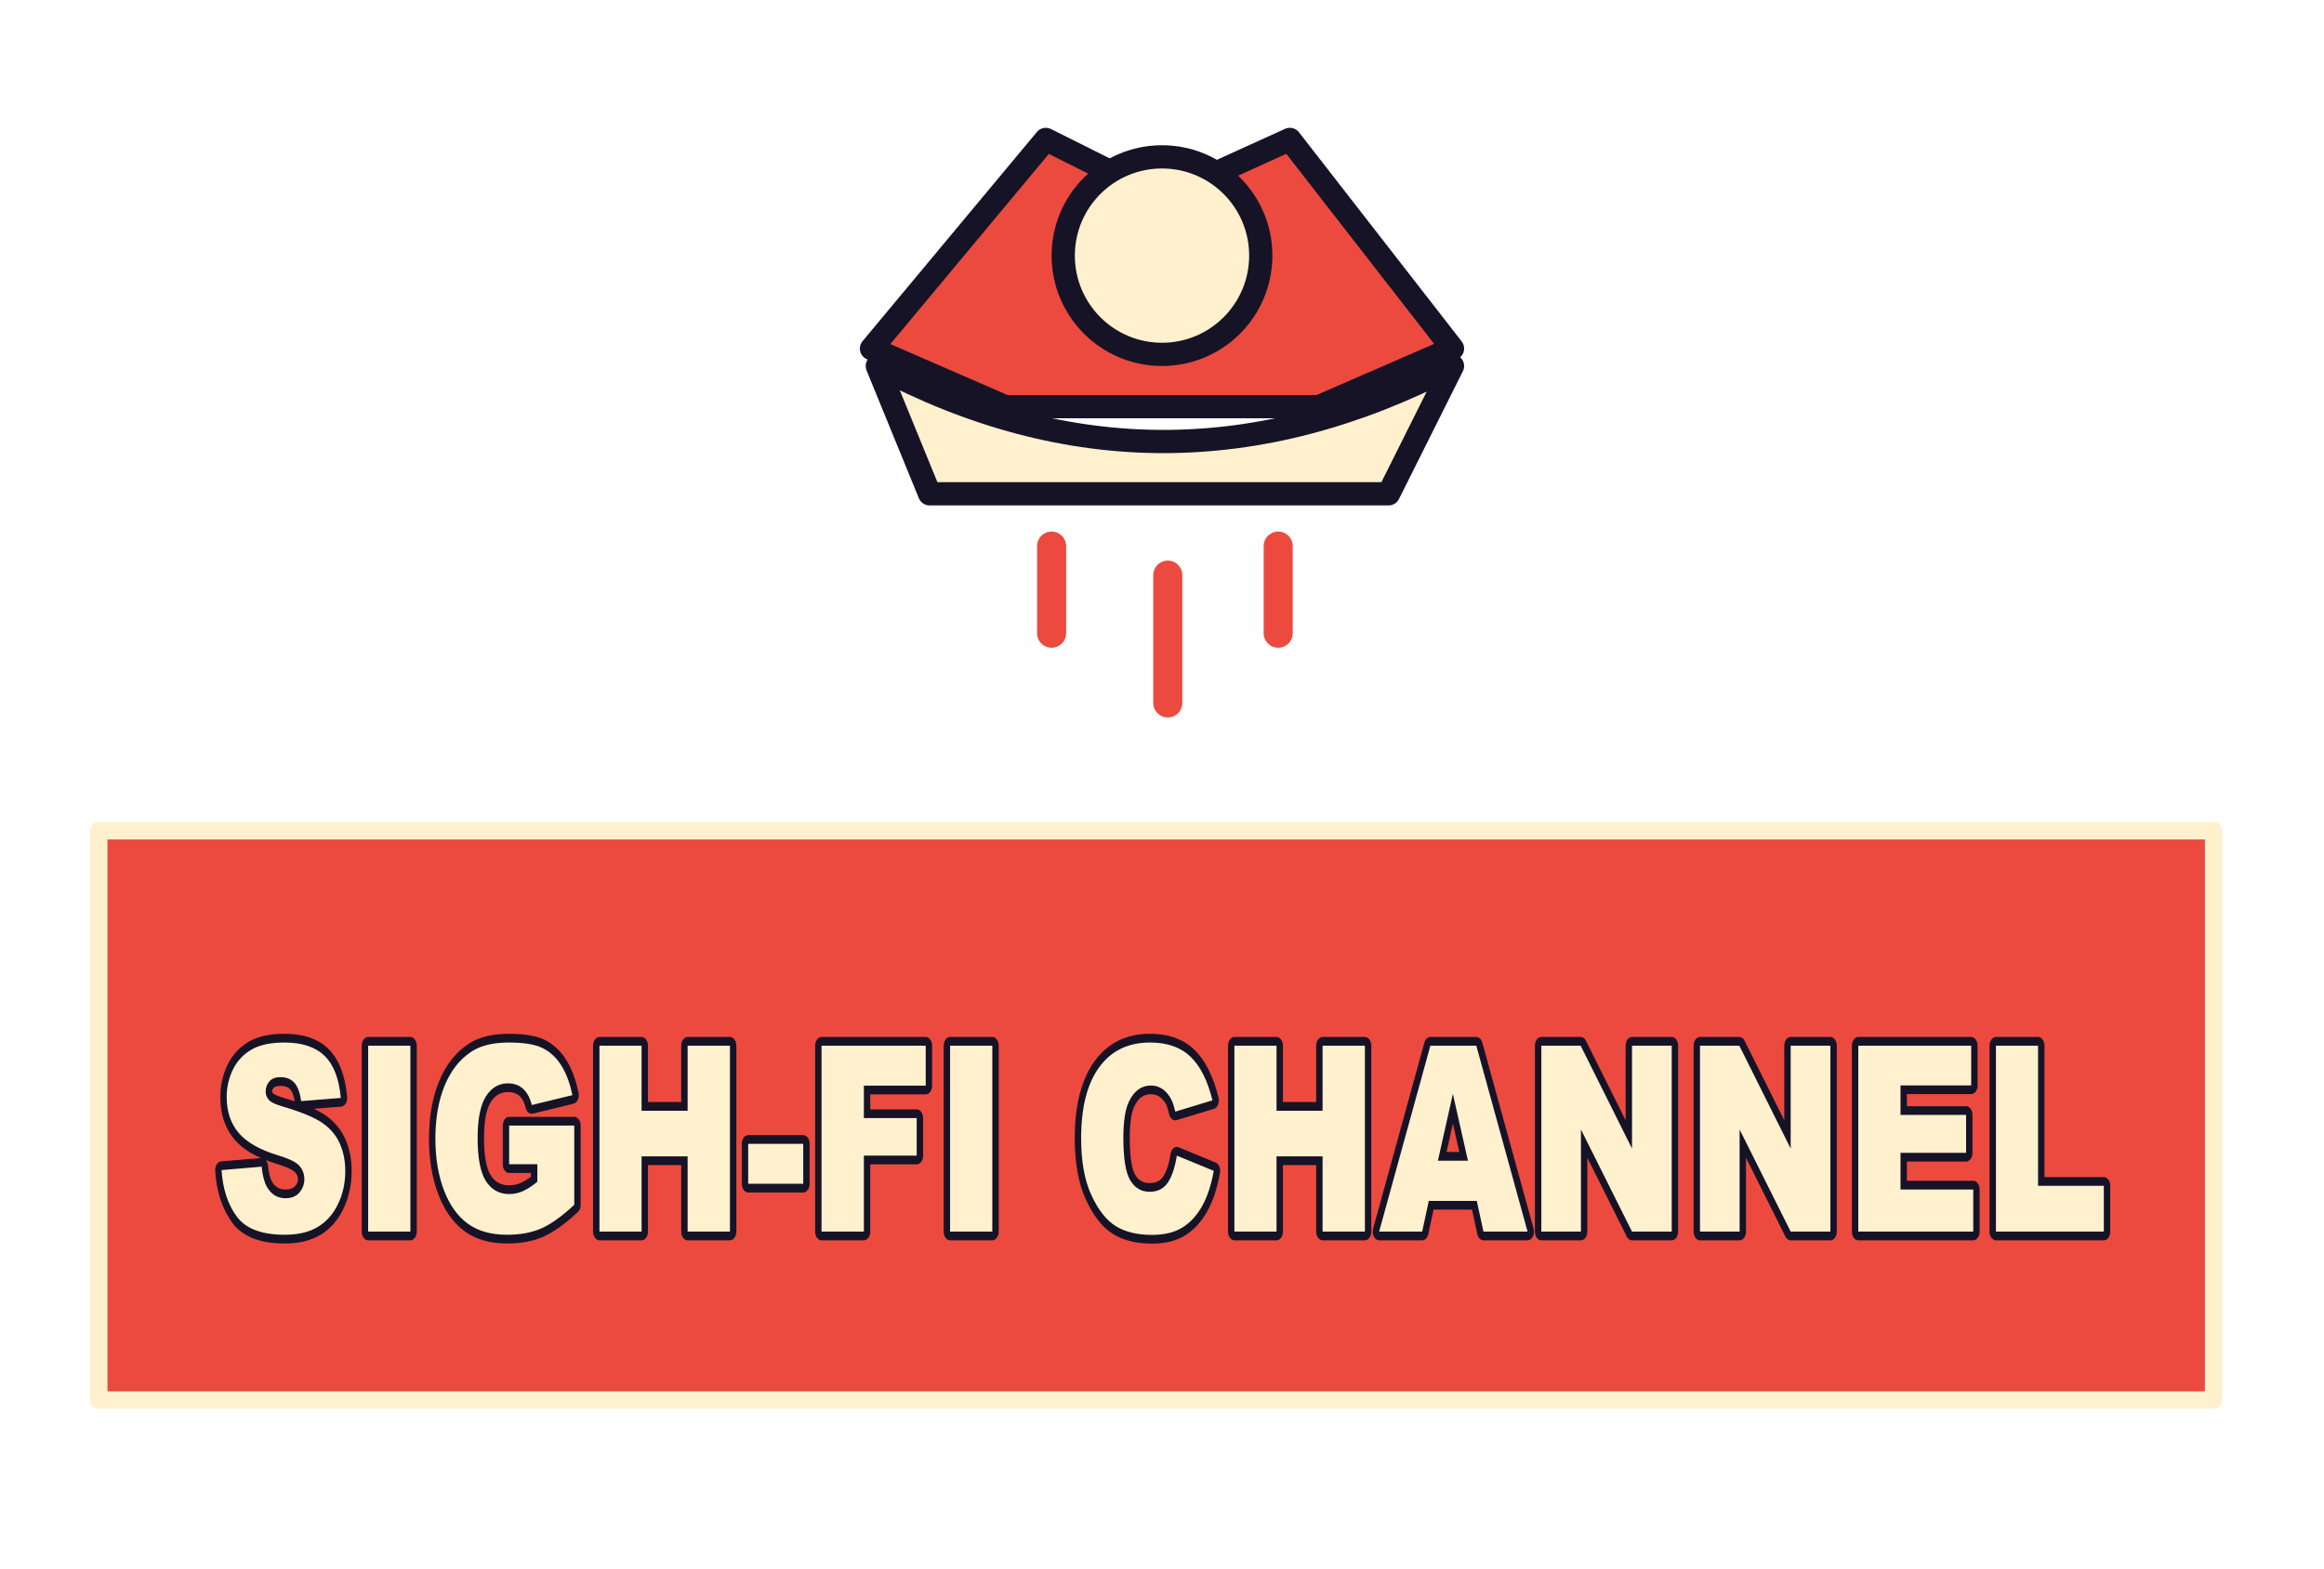
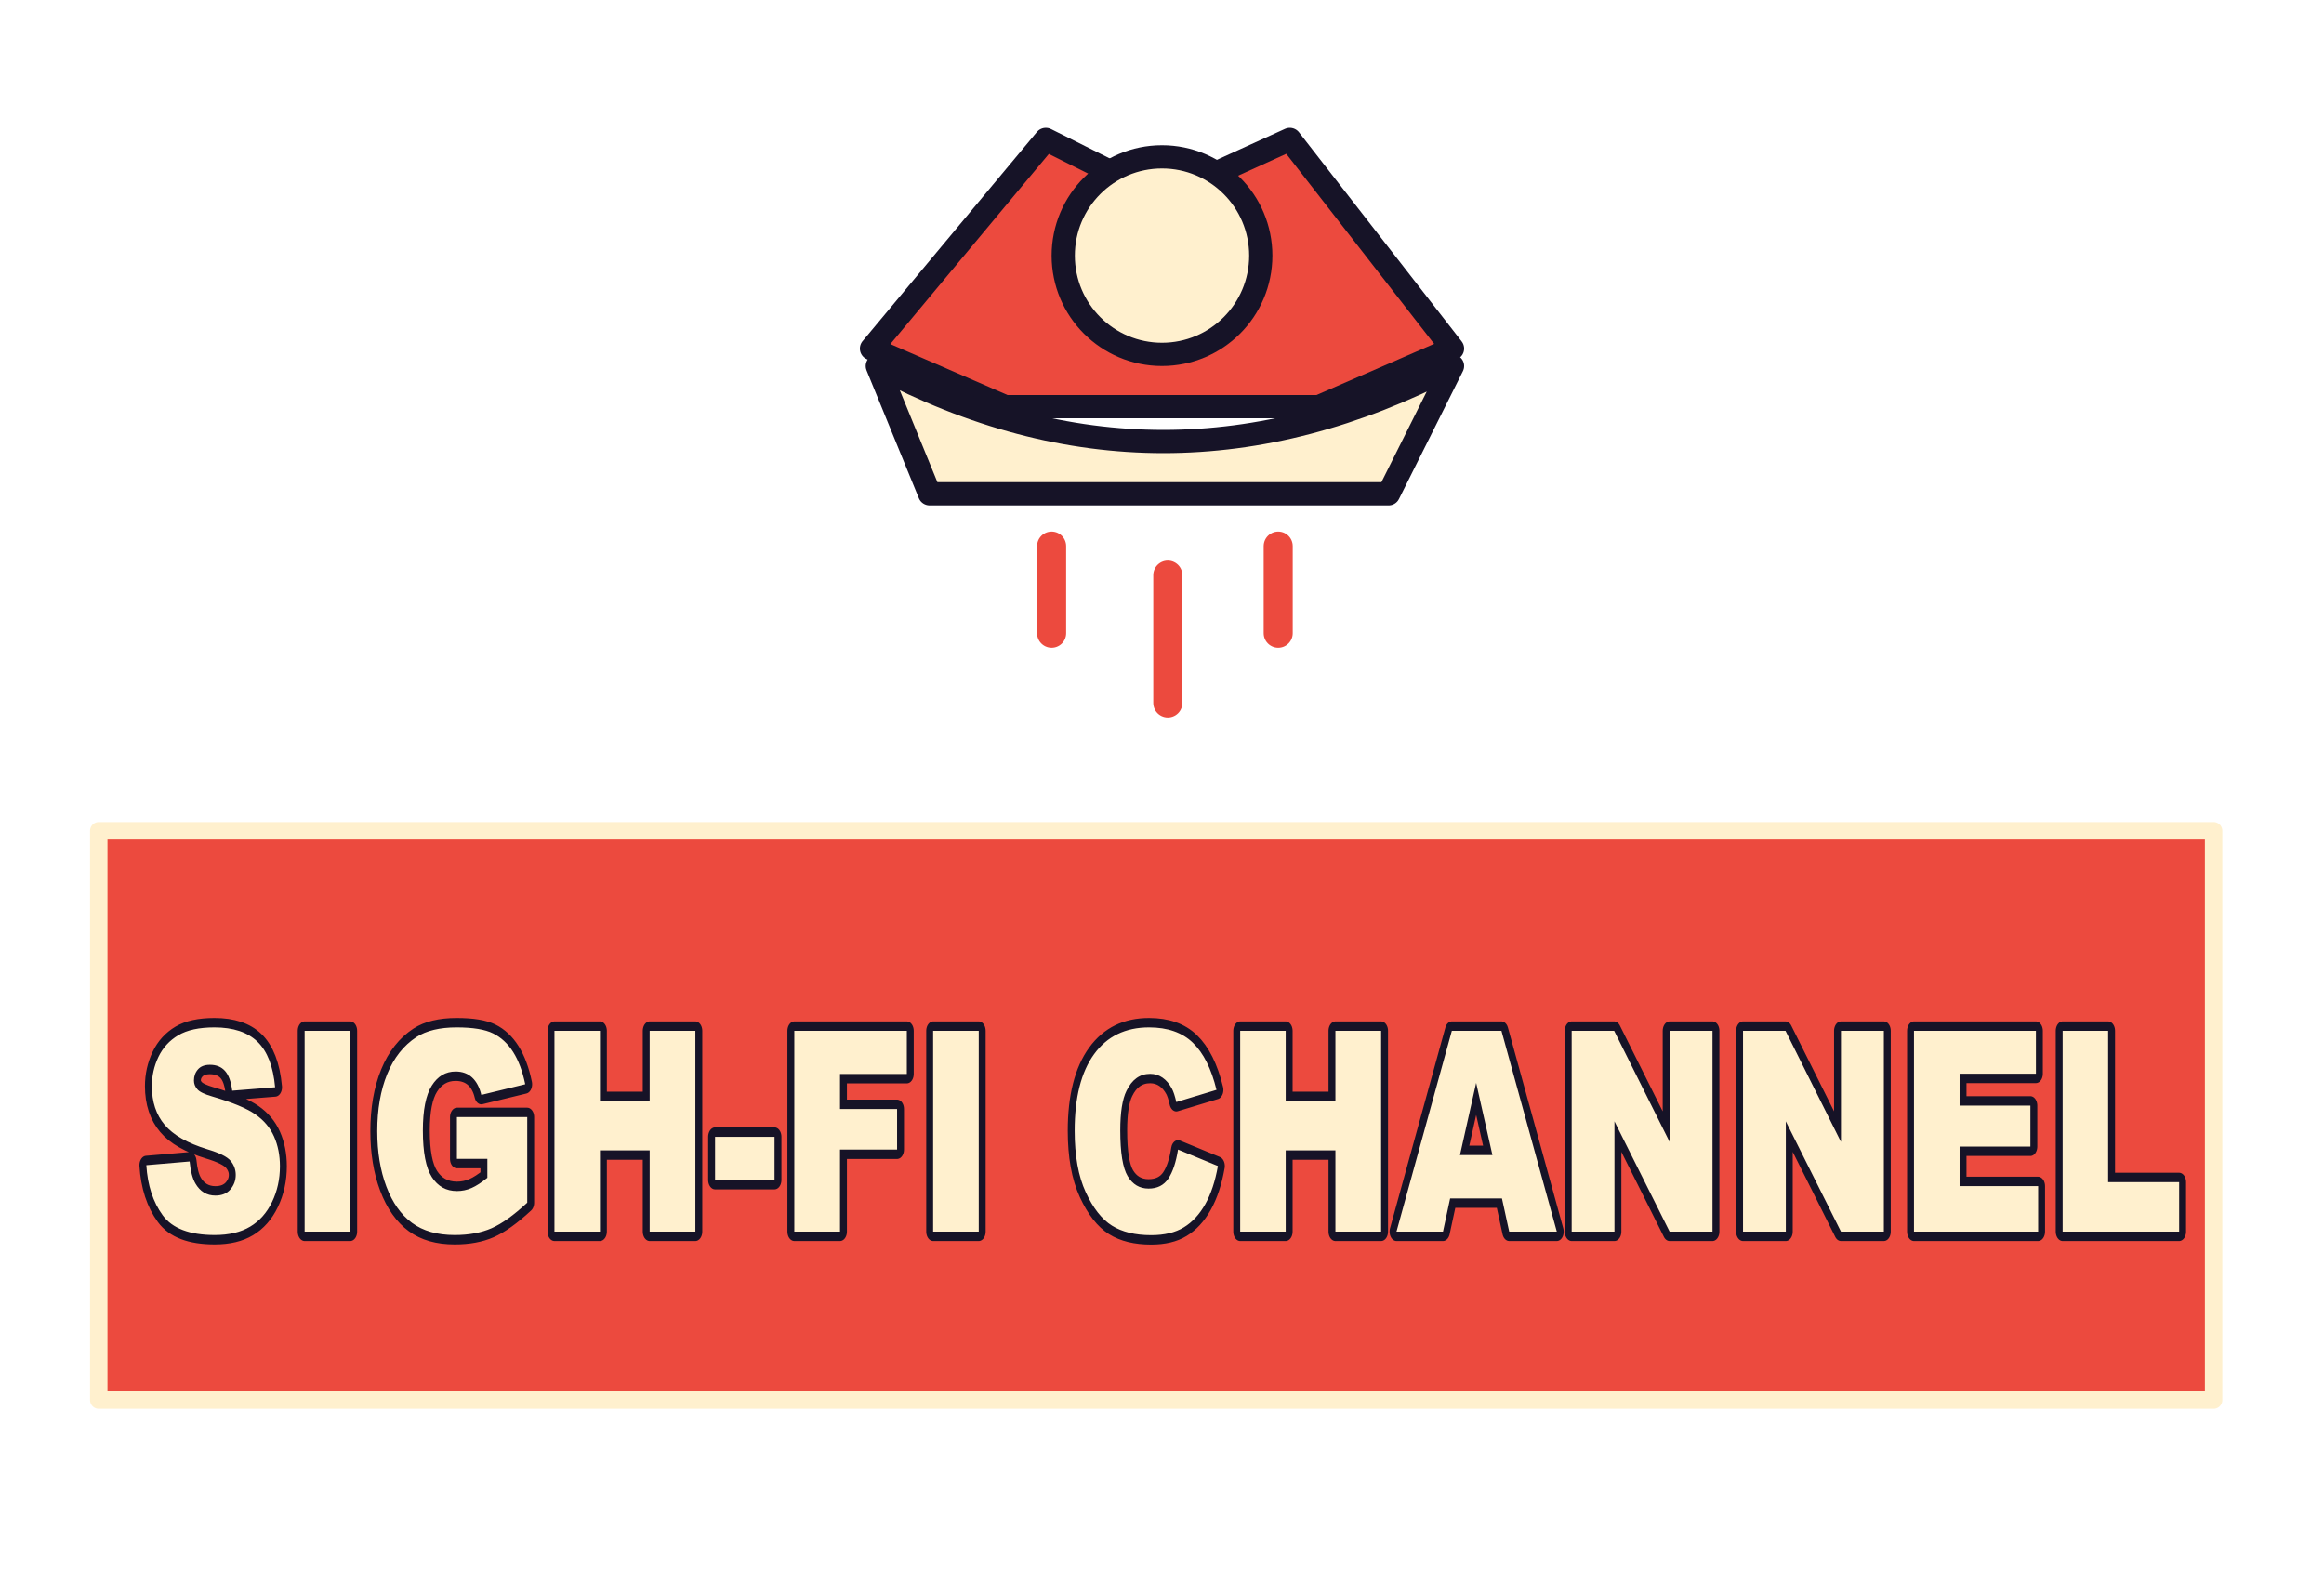
<svg xmlns="http://www.w3.org/2000/svg" viewBox="0 0 400 270" width="400" height="270">
  <g transform="translate(136 2)">
    <path d="m14 58 30-36 20 10 22-10 28 36-23 10-54 0Z" fill="#EC4A3E" stroke="#161327" stroke-width="4" stroke-linejoin="round" stroke-linecap="round" />
    <circle cx="64" cy="42" r="17" fill="#FFF0CE" stroke="#161327" stroke-width="4" />
    <path d="M15 61Q64 87 114 61l-11 22-79 0Z" fill="#FFF0CE" stroke="#161327" stroke-width="4" stroke-linejoin="round" stroke-linecap="round" />
    <path d="M45 92v15m20-10v22m19-27v15" fill="none" stroke="#EC4A3E" stroke-width="5" stroke-linejoin="round" stroke-linecap="round" />
  </g>
  <path d="M17 143h364v98H17Z" fill="#EC4A3E" stroke="#FFF0CE" stroke-width="3" stroke-linejoin="round" stroke-linecap="round" />
-   <g transform="translate(37.0 212) scale(0.01600786 -0.0218281)">
+   <g transform="translate(23.96 212) scale(0.01728849 -0.02357435)">
    <path d="M71 485 502 512Q516 407 559 352Q629 263 759 263Q856 263 908.5 308.5Q961 354 961 414Q961 471 911 516Q861 561 679 601Q381 668 254 779Q126 890 126 1062Q126 1175 191.5 1275.5Q257 1376 388.5 1433.5Q520 1491 749 1491Q1030 1491 1177.5 1386.5Q1325 1282 1353 1054L926 1029Q909 1128 854.5 1173.0Q800 1218 704 1218Q625 1218 585.0 1184.5Q545 1151 545 1103Q545 1068 578 1040Q610 1011 730 986Q1027 922 1155.5 856.5Q1284 791 1342.5 694.0Q1401 597 1401 477Q1401 336 1323.0 217.0Q1245 98 1105.0 36.5Q965 -25 752 -25Q378 -25 234.0 119.0Q90 263 71 485ZM1647 1466H2101V0H1647ZM3163 531V836H3863V211Q3662 74 3507.5 24.5Q3353 -25 3141 -25Q2880 -25 2715.5 64.0Q2551 153 2460.5 329.0Q2370 505 2370 733Q2370 973 2469.0 1150.5Q2568 1328 2759 1420Q2908 1491 3160 1491Q3403 1491 3523.5 1447.0Q3644 1403 3723.5 1310.5Q3803 1218 3843 1076L3406 998Q3379 1081 3314.5 1125.0Q3250 1169 3150 1169Q3001 1169 2912.5 1065.5Q2824 962 2824 738Q2824 500 2913.5 398.0Q3003 296 3163 296Q3239 296 3308.0 318.0Q3377 340 3466 393V531ZM4134 1466H4587V953H5082V1466H5537V0H5082V593H4587V0H4134ZM5733 692H6325V377H5733ZM6522 1466H7642V1151H6977V895H7545V599H6977V0H6522ZM7904 1466H8358V0H7904ZM10342 599 10739 479Q10699 312 10613.0 200.0Q10527 88 10399.5 31.0Q10272 -26 10075 -26Q9836 -26 9684.5 43.5Q9533 113 9423.0 288.0Q9313 463 9313 736Q9313 1100 9506.5 1295.5Q9700 1491 10054 1491Q10331 1491 10489.5 1379.0Q10648 1267 10725 1035L10325 946Q10304 1013 10281 1044Q10243 1096 10188.0 1124.0Q10133 1152 10065 1152Q9911 1152 9829 1028Q9767 936 9767 739Q9767 495 9841.0 404.5Q9915 314 10049 314Q10179 314 10245.5 387.0Q10312 460 10342 599ZM10961 1466H11414V953H11909V1466H12364V0H11909V593H11414V0H10961ZM13567 242H13051L12980 0H12517L13068 1466H13562L14113 0H13639ZM13472 559 13310 1086 13149 559ZM14261 1466H14684L15236 655V1466H15663V0H15236L14687 805V0H14261ZM15967 1466H16390L16942 655V1466H17369V0H16942L16393 805V0H15967ZM17669 1466H18883V1153H18123V920H18828V621H18123V332H18905V0H17669ZM19149 1466H19602V361H20309V0H19149Z" fill="none" stroke="#161327" stroke-width="137.438" stroke-linejoin="round" />
    <path d="M71 485 502 512Q516 407 559 352Q629 263 759 263Q856 263 908.5 308.5Q961 354 961 414Q961 471 911 516Q861 561 679 601Q381 668 254 779Q126 890 126 1062Q126 1175 191.5 1275.5Q257 1376 388.5 1433.5Q520 1491 749 1491Q1030 1491 1177.5 1386.5Q1325 1282 1353 1054L926 1029Q909 1128 854.5 1173.0Q800 1218 704 1218Q625 1218 585.0 1184.5Q545 1151 545 1103Q545 1068 578 1040Q610 1011 730 986Q1027 922 1155.5 856.5Q1284 791 1342.5 694.0Q1401 597 1401 477Q1401 336 1323.0 217.0Q1245 98 1105.0 36.5Q965 -25 752 -25Q378 -25 234.0 119.0Q90 263 71 485ZM1647 1466H2101V0H1647ZM3163 531V836H3863V211Q3662 74 3507.5 24.5Q3353 -25 3141 -25Q2880 -25 2715.5 64.0Q2551 153 2460.5 329.0Q2370 505 2370 733Q2370 973 2469.0 1150.5Q2568 1328 2759 1420Q2908 1491 3160 1491Q3403 1491 3523.5 1447.0Q3644 1403 3723.5 1310.5Q3803 1218 3843 1076L3406 998Q3379 1081 3314.5 1125.0Q3250 1169 3150 1169Q3001 1169 2912.5 1065.5Q2824 962 2824 738Q2824 500 2913.5 398.0Q3003 296 3163 296Q3239 296 3308.0 318.0Q3377 340 3466 393V531ZM4134 1466H4587V953H5082V1466H5537V0H5082V593H4587V0H4134ZM5733 692H6325V377H5733ZM6522 1466H7642V1151H6977V895H7545V599H6977V0H6522ZM7904 1466H8358V0H7904ZM10342 599 10739 479Q10699 312 10613.0 200.0Q10527 88 10399.5 31.0Q10272 -26 10075 -26Q9836 -26 9684.5 43.5Q9533 113 9423.0 288.0Q9313 463 9313 736Q9313 1100 9506.5 1295.5Q9700 1491 10054 1491Q10331 1491 10489.5 1379.0Q10648 1267 10725 1035L10325 946Q10304 1013 10281 1044Q10243 1096 10188.0 1124.0Q10133 1152 10065 1152Q9911 1152 9829 1028Q9767 936 9767 739Q9767 495 9841.0 404.5Q9915 314 10049 314Q10179 314 10245.5 387.0Q10312 460 10342 599ZM10961 1466H11414V953H11909V1466H12364V0H11909V593H11414V0H10961ZM13567 242H13051L12980 0H12517L13068 1466H13562L14113 0H13639ZM13472 559 13310 1086 13149 559ZM14261 1466H14684L15236 655V1466H15663V0H15236L14687 805V0H14261ZM15967 1466H16390L16942 655V1466H17369V0H16942L16393 805V0H15967ZM17669 1466H18883V1153H18123V920H18828V621H18123V332H18905V0H17669ZM19149 1466H19602V361H20309V0H19149Z" fill="#FFF0CE" />
  </g>
</svg>
